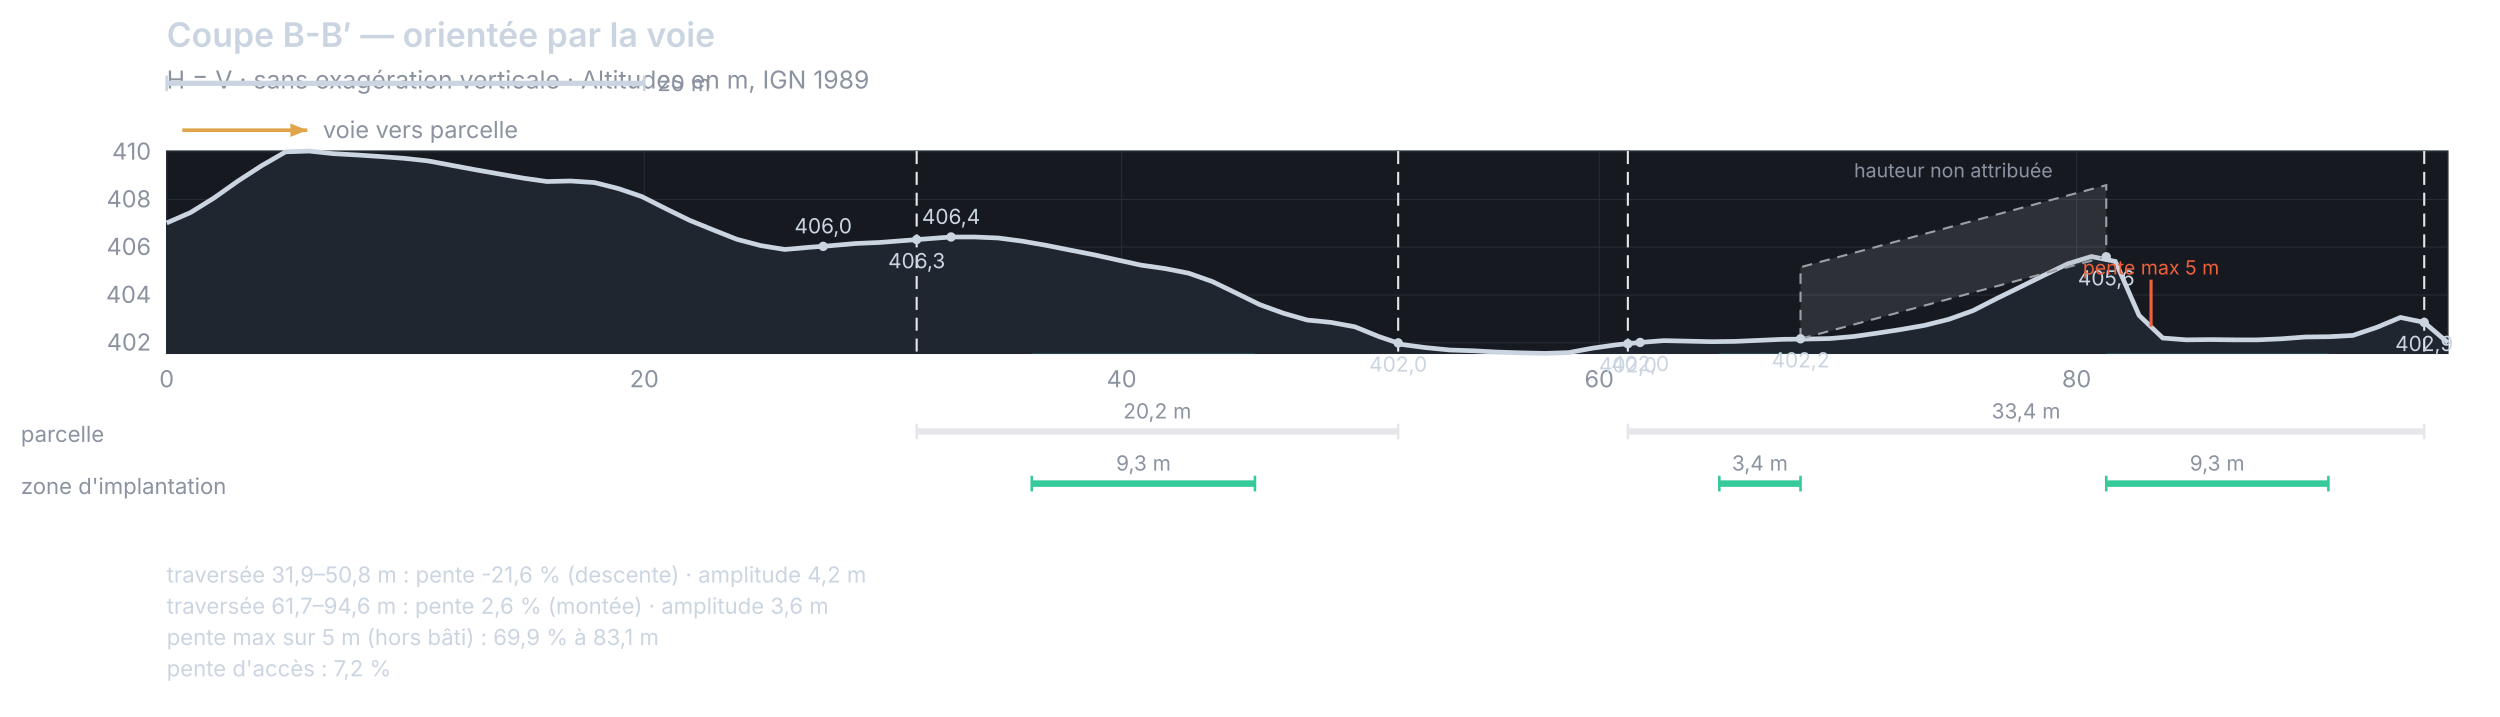
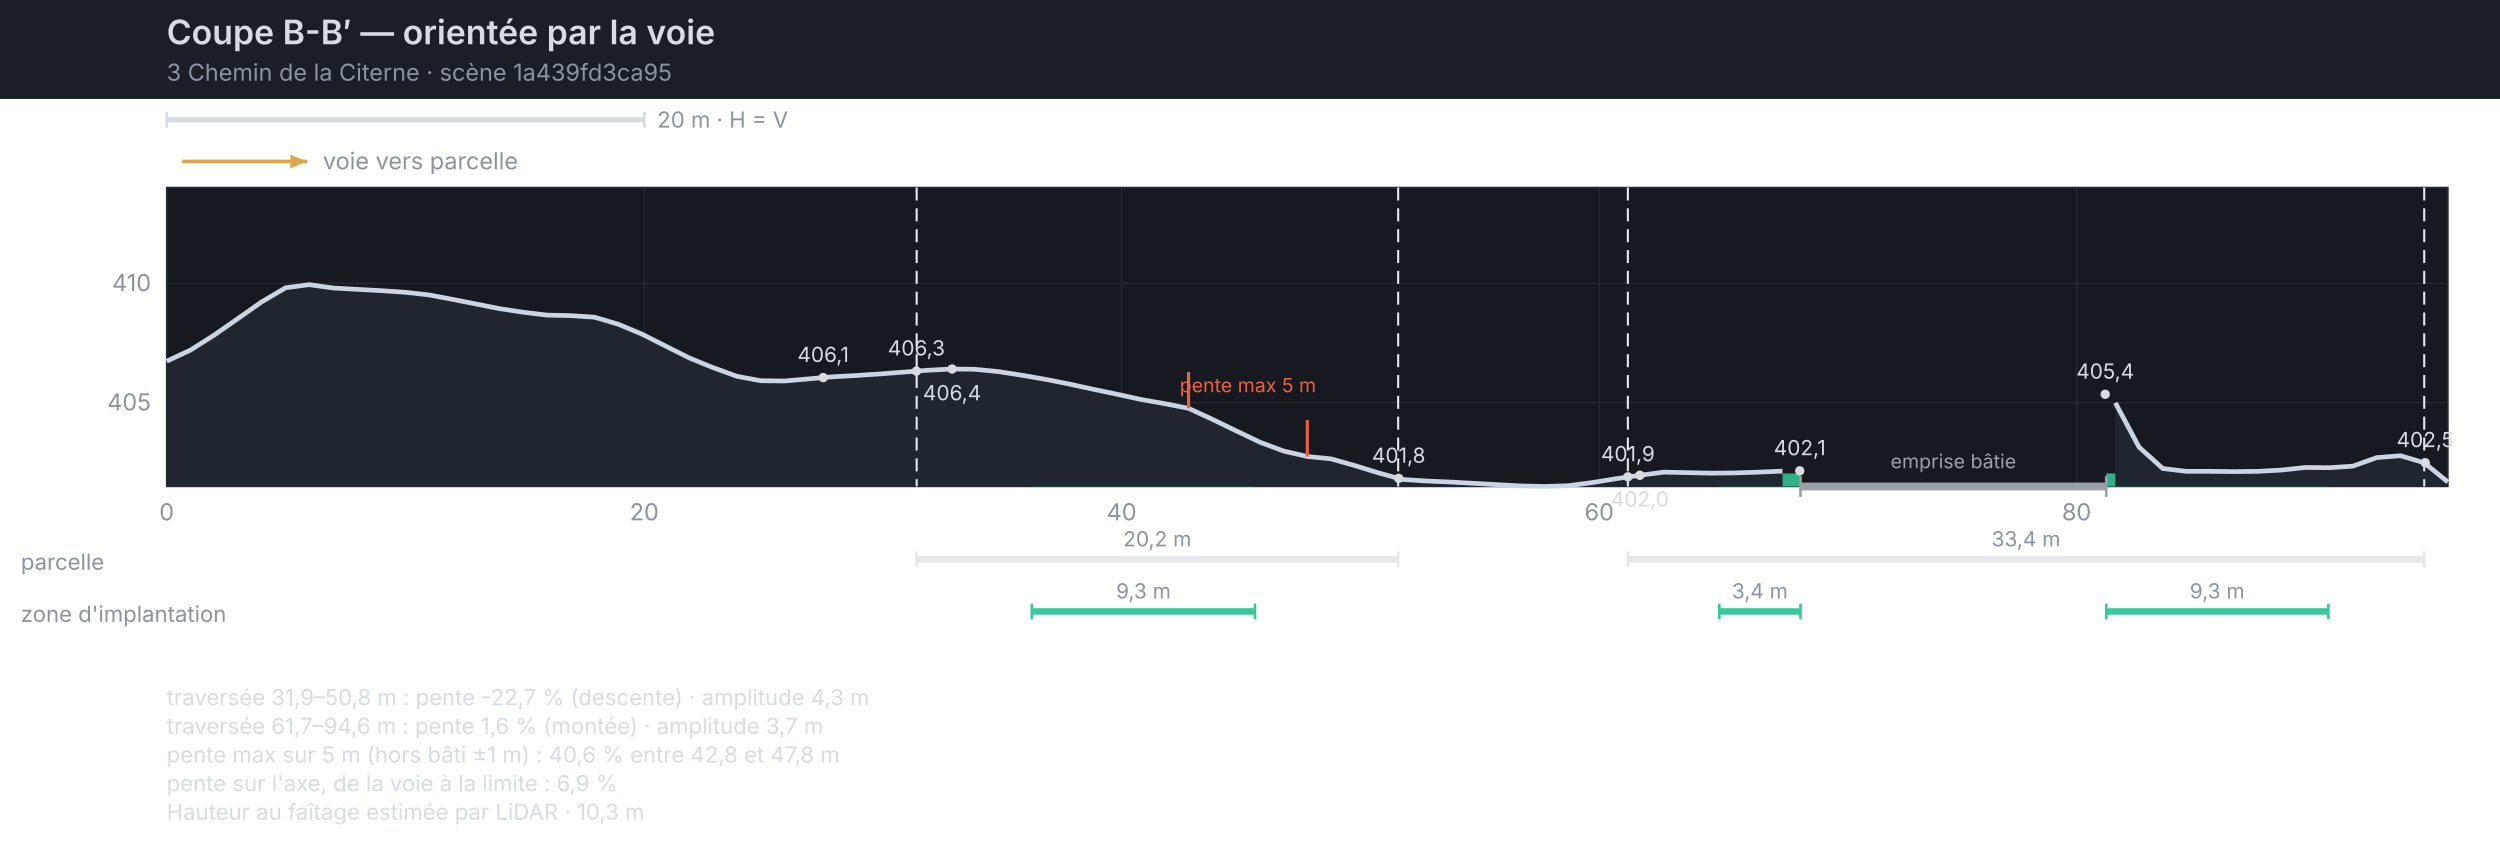
- <svg xmlns="http://www.w3.org/2000/svg" viewBox="0 0 960 275" width="960" height="275" role="img" aria-label="Coupe B-B′ — orientée par la voie" font-family="Inter, sans-serif" style="background:#0f1115">
-   <rect x="64.0" y="58" width="876.0" height="77.7" fill="#161a20" stroke="#262c35" stroke-width="0.5" />
-   <line x1="64.0" y1="58" x2="64.0" y2="135.7" stroke="#262c35" stroke-width="0.4" />
-   <text x="64.0" y="148.7" text-anchor="middle" font-size="9" fill="#8b93a1">0</text>
-   <line x1="247.4" y1="58" x2="247.4" y2="135.7" stroke="#262c35" stroke-width="0.4" />
-   <text x="247.4" y="148.7" text-anchor="middle" font-size="9" fill="#8b93a1">20</text>
-   <line x1="430.7" y1="58" x2="430.7" y2="135.7" stroke="#262c35" stroke-width="0.4" />
-   <text x="430.7" y="148.7" text-anchor="middle" font-size="9" fill="#8b93a1">40</text>
-   <line x1="614.1" y1="58" x2="614.1" y2="135.7" stroke="#262c35" stroke-width="0.4" />
-   <text x="614.1" y="148.7" text-anchor="middle" font-size="9" fill="#8b93a1">60</text>
-   <line x1="797.4" y1="58" x2="797.4" y2="135.7" stroke="#262c35" stroke-width="0.4" />
-   <text x="797.4" y="148.7" text-anchor="middle" font-size="9" fill="#8b93a1">80</text>
-   <line x1="64.0" y1="131.6" x2="940.0" y2="131.6" stroke="#262c35" stroke-width="0.4" />
-   <text x="58.0" y="134.6" text-anchor="end" font-size="9" fill="#8b93a1">402</text>
-   <line x1="64.0" y1="113.3" x2="940.0" y2="113.3" stroke="#262c35" stroke-width="0.4" />
-   <text x="58.0" y="116.3" text-anchor="end" font-size="9" fill="#8b93a1">404</text>
-   <line x1="64.0" y1="94.9" x2="940.0" y2="94.9" stroke="#262c35" stroke-width="0.4" />
-   <text x="58.0" y="97.9" text-anchor="end" font-size="9" fill="#8b93a1">406</text>
-   <line x1="64.0" y1="76.6" x2="940.0" y2="76.6" stroke="#262c35" stroke-width="0.4" />
-   <text x="58.0" y="79.6" text-anchor="end" font-size="9" fill="#8b93a1">408</text>
-   <line x1="64.0" y1="58.3" x2="940.0" y2="58.3" stroke="#262c35" stroke-width="0.4" />
-   <text x="58.0" y="61.3" text-anchor="end" font-size="9" fill="#8b93a1">410</text>
-   <rect x="396.2" y="130.7" width="85.6" height="5" fill="#36c99a" fill-opacity="0.85" />
-   <rect x="660.2" y="130.7" width="31.2" height="5" fill="#36c99a" fill-opacity="0.85" />
-   <rect x="808.8" y="130.7" width="85.3" height="5" fill="#36c99a" fill-opacity="0.85" />
-   <polygon points="64.0,85.6 73.2,81.6 82.2,76.0 91.4,69.5 100.5,63.6 109.7,58.3 118.7,58.0 127.9,59.0 137.0,59.5 146.1,60.1 155.2,60.8 164.4,61.8 173.5,63.5 182.6,65.2 191.7,66.8 200.9,68.4 210.0,69.7 219.1,69.5 228.3,70.1 237.4,72.4 246.5,75.5 255.6,80.1 264.8,84.6 273.9,88.3 283.0,91.9 292.1,94.3 301.3,95.8 310.3,95.0 319.5,94.3 328.6,93.5 337.8,93.1 346.9,92.4 356.0,91.7 365.2,91.0 374.2,91.0 383.4,91.4 392.5,92.6 401.7,94.2 410.7,96.0 419.9,97.8 429.0,99.8 438.1,101.8 447.2,103.1 456.4,104.9 465.5,108.1 474.6,112.5 483.8,117.0 492.9,120.3 502.0,122.9 511.1,123.8 520.3,125.5 529.4,129.2 538.5,132.3 547.6,133.5 556.8,134.4 565.9,134.7 575.0,135.2 584.1,135.5 593.3,135.7 602.3,135.4 611.5,133.7 620.7,132.4 629.8,131.5 638.9,130.8 648.0,131.0 657.2,131.2 666.2,131.1 675.4,130.7 684.5,130.3 693.7,130.2 702.7,130.0 711.9,129.2 721.0,127.9 730.1,126.5 739.2,124.9 748.4,122.6 757.6,119.3 766.6,114.7 775.8,110.2 784.9,105.7 794.0,101.3 803.1,98.5 812.3,100.4 821.4,121.1 830.5,129.8 839.6,130.5 848.8,130.4 857.9,130.5 867.0,130.5 876.1,130.1 885.3,129.4 894.4,129.3 903.5,128.8 912.7,125.7 921.8,121.9 930.9,123.8 940.0,131.6 940.0,135.7 64.0,135.7" fill="#1f2630" stroke="none" />
-   <polyline points="64.0,85.6 73.2,81.6 82.2,76.0 91.4,69.5 100.5,63.6 109.7,58.3 118.7,58.0 127.9,59.0 137.0,59.5 146.1,60.1 155.2,60.8 164.4,61.8 173.5,63.5 182.6,65.2 191.7,66.8 200.9,68.4 210.0,69.7 219.1,69.5 228.3,70.1 237.4,72.4 246.5,75.5 255.6,80.1 264.8,84.6 273.9,88.3 283.0,91.9 292.1,94.3 301.3,95.8 310.3,95.0 319.5,94.3 328.6,93.5 337.8,93.1 346.9,92.4 356.0,91.7 365.2,91.0 374.2,91.0 383.4,91.4 392.5,92.6 401.7,94.2 410.7,96.0 419.9,97.8 429.0,99.8 438.1,101.8 447.2,103.1 456.4,104.9 465.5,108.1 474.6,112.5 483.8,117.0 492.9,120.3 502.0,122.9 511.1,123.8 520.3,125.5 529.4,129.2 538.5,132.3 547.6,133.5 556.8,134.4 565.9,134.7 575.0,135.2 584.1,135.5 593.3,135.7 602.3,135.4 611.5,133.7 620.7,132.4 629.8,131.5 638.9,130.8 648.0,131.0 657.2,131.2 666.2,131.1 675.4,130.7 684.5,130.3 693.7,130.2 702.7,130.0 711.9,129.2 721.0,127.9 730.1,126.5 739.2,124.9 748.4,122.6 757.6,119.3 766.6,114.7 775.8,110.2 784.9,105.7 794.0,101.3 803.1,98.5 812.3,100.4 821.4,121.1 830.5,129.8 839.6,130.5 848.8,130.4 857.9,130.5 867.0,130.5 876.1,130.1 885.3,129.4 894.4,129.3 903.5,128.8 912.7,125.7 921.8,121.9 930.9,123.8 940.0,131.6" fill="none" stroke="#cbd5e1" stroke-width="1.8" />
-   <polygon points="691.4,130.1 808.8,98.6 808.8,71.1 691.4,102.6" fill="#9aa0a6" fill-opacity="0.18" stroke="#9aa0a6" stroke-width="0.8" stroke-dasharray="4 3" />
-   <text x="750.1" y="68.1" text-anchor="middle" font-size="7.5" fill="#8b93a1">hauteur non attribuée</text>
-   <line x1="352.0" y1="58" x2="352.0" y2="135.7" stroke="#e5e7eb" stroke-width="0.8" stroke-dasharray="5 3" />
-   <line x1="536.9" y1="58" x2="536.9" y2="135.7" stroke="#e5e7eb" stroke-width="0.8" stroke-dasharray="5 3" />
-   <line x1="625.1" y1="58" x2="625.1" y2="135.7" stroke="#e5e7eb" stroke-width="0.8" stroke-dasharray="5 3" />
-   <line x1="930.9" y1="58" x2="930.9" y2="135.7" stroke="#e5e7eb" stroke-width="0.8" stroke-dasharray="5 3" />
-   <circle cx="316.1" cy="94.6" r="1.8" fill="#cbd5e1" />
-   <text x="316.1" y="89.6" text-anchor="middle" font-size="8" fill="#cbd5e1">406,0</text>
-   <circle cx="352.0" cy="92.0" r="1.8" fill="#cbd5e1" />
-   <text x="352.0" y="103.0" text-anchor="middle" font-size="8" fill="#cbd5e1">406,3</text>
-   <circle cx="536.9" cy="131.7" r="1.8" fill="#cbd5e1" />
-   <text x="536.9" y="142.7" text-anchor="middle" font-size="8" fill="#cbd5e1">402,0</text>
-   <circle cx="625.1" cy="132.0" r="1.8" fill="#cbd5e1" />
-   <text x="625.1" y="143.0" text-anchor="middle" font-size="8" fill="#cbd5e1">402,0</text>
-   <circle cx="930.9" cy="123.8" r="1.8" fill="#cbd5e1" />
-   <text x="930.9" y="134.8" text-anchor="middle" font-size="8" fill="#cbd5e1">402,9</text>
-   <circle cx="365.2" cy="91.0" r="1.8" fill="#cbd5e1" />
-   <text x="365.2" y="86.0" text-anchor="middle" font-size="8" fill="#cbd5e1">406,4</text>
-   <circle cx="629.8" cy="131.5" r="1.8" fill="#cbd5e1" />
-   <text x="629.8" y="142.5" text-anchor="middle" font-size="8" fill="#cbd5e1">402,0</text>
-   <circle cx="691.4" cy="130.1" r="1.8" fill="#cbd5e1" />
-   <text x="691.4" y="141.1" text-anchor="middle" font-size="8" fill="#cbd5e1">402,2</text>
-   <circle cx="808.8" cy="98.6" r="1.8" fill="#cbd5e1" />
-   <text x="808.8" y="109.6" text-anchor="middle" font-size="8" fill="#cbd5e1">405,6</text>
-   <line x1="70.0" y1="50.0" x2="118.0" y2="50.0" stroke="#e0a44a" stroke-width="1.4" />
-   <polygon points="118.0,50.0 111.5,52.6 111.5,47.4" fill="#e0a44a" />
-   <text x="124.0" y="53.0" font-size="9" fill="#8b93a1">voie vers parcelle</text>
-   <text x="64" y="18" font-size="13" font-weight="600" fill="#cbd5e1">Coupe B-B′ — orientée par la voie</text>
-   <text x="64" y="34" font-size="9.5" fill="#8b93a1">H = V · sans exagération verticale · Altitudes en m, IGN 1989</text>
-   <line x1="64.0" y1="32.0" x2="247.4" y2="32.0" stroke="#cbd5e1" stroke-width="2" />
-   <line x1="64.0" y1="29.0" x2="64.0" y2="35.0" stroke="#cbd5e1" stroke-width="1" />
-   <line x1="247.4" y1="29.0" x2="247.4" y2="35.0" stroke="#cbd5e1" stroke-width="1" />
-   <text x="252.4" y="35.0" font-size="8.5" fill="#8b93a1">20 m</text>
-   <text x="8" y="169.7" font-size="8.5" fill="#8b93a1">parcelle</text>
-   <line x1="352.0" y1="165.7" x2="536.9" y2="165.7" stroke="#e5e7eb" stroke-width="2.5" />
-   <line x1="352.0" y1="162.7" x2="352.0" y2="168.7" stroke="#e5e7eb" stroke-width="1" />
-   <line x1="536.9" y1="162.7" x2="536.9" y2="168.7" stroke="#e5e7eb" stroke-width="1" />
-   <text x="444.4" y="160.7" text-anchor="middle" font-size="8" fill="#8b93a1">20,2 m</text>
-   <line x1="625.1" y1="165.7" x2="930.9" y2="165.7" stroke="#e5e7eb" stroke-width="2.5" />
-   <line x1="625.1" y1="162.7" x2="625.1" y2="168.7" stroke="#e5e7eb" stroke-width="1" />
-   <line x1="930.9" y1="162.7" x2="930.9" y2="168.7" stroke="#e5e7eb" stroke-width="1" />
-   <text x="778.0" y="160.7" text-anchor="middle" font-size="8" fill="#8b93a1">33,4 m</text>
-   <text x="8" y="189.7" font-size="8.5" fill="#8b93a1">zone d'implantation</text>
-   <line x1="396.2" y1="185.7" x2="481.9" y2="185.7" stroke="#36c99a" stroke-width="2.5" />
-   <line x1="396.2" y1="182.7" x2="396.2" y2="188.7" stroke="#36c99a" stroke-width="1" />
-   <line x1="481.9" y1="182.7" x2="481.9" y2="188.7" stroke="#36c99a" stroke-width="1" />
-   <text x="439.1" y="180.7" text-anchor="middle" font-size="8" fill="#8b93a1">9,3 m</text>
-   <line x1="660.2" y1="185.7" x2="691.4" y2="185.7" stroke="#36c99a" stroke-width="2.5" />
-   <line x1="660.2" y1="182.7" x2="660.2" y2="188.7" stroke="#36c99a" stroke-width="1" />
-   <line x1="691.4" y1="182.7" x2="691.4" y2="188.7" stroke="#36c99a" stroke-width="1" />
-   <text x="675.8" y="180.7" text-anchor="middle" font-size="8" fill="#8b93a1">3,4 m</text>
-   <line x1="808.8" y1="185.7" x2="894.1" y2="185.7" stroke="#36c99a" stroke-width="2.5" />
-   <line x1="808.8" y1="182.7" x2="808.8" y2="188.7" stroke="#36c99a" stroke-width="1" />
-   <line x1="894.1" y1="182.7" x2="894.1" y2="188.7" stroke="#36c99a" stroke-width="1" />
-   <text x="851.4" y="180.7" text-anchor="middle" font-size="8" fill="#8b93a1">9,3 m</text>
-   <line x1="826.0" y1="125.4" x2="826.0" y2="107.4" stroke="#f0603a" stroke-width="1.2" />
-   <text x="826.0" y="105.4" text-anchor="middle" font-size="7.5" fill="#f0603a">pente max 5 m</text>
-   <text x="64" y="223.7" font-size="8.5" fill="#cbd5e1">traversée 31,9–50,8 m : pente -21,6 % (descente) · amplitude 4,2 m</text>
-   <text x="64" y="235.7" font-size="8.5" fill="#cbd5e1">traversée 61,7–94,6 m : pente 2,6 % (montée) · amplitude 3,6 m</text>
-   <text x="64" y="247.7" font-size="8.5" fill="#cbd5e1">pente max sur 5 m (hors bâti) : 69,9 % à 83,1 m</text>
-   <text x="64" y="259.7" font-size="8.5" fill="#cbd5e1">pente d'accès : 7,2 %</text>
+ <svg xmlns="http://www.w3.org/2000/svg" viewBox="0 0 960 328" width="960" height="328" role="img" aria-label="Coupe B-B′ — orientée par la voie" font-family="Inter, Helvetica, Arial, sans-serif" style="background:#0f1115">
+   <rect x="0" y="0" width="960" height="38" fill="#1a1f27" />
+   <text x="64" y="17" font-size="13" font-weight="600" fill="#d7dce3">Coupe B-B′ — orientée par la voie</text>
+   <text x="64" y="31" font-size="9" fill="#8b93a1">3 Chemin de la Citerne · scène 1a439fd3ca95</text>
+   <rect x="64.0" y="72" width="876.0" height="114.8" fill="#161a20" stroke="#262c35" stroke-width="0.6" />
+   <line x1="64.0" y1="72" x2="64.0" y2="186.8" stroke="#262c35" stroke-width="0.4" />
+   <text x="64.0" y="199.8" text-anchor="middle" font-size="9" fill="#8b93a1">0</text>
+   <line x1="247.4" y1="72" x2="247.4" y2="186.8" stroke="#262c35" stroke-width="0.4" />
+   <text x="247.4" y="199.8" text-anchor="middle" font-size="9" fill="#8b93a1">20</text>
+   <line x1="430.7" y1="72" x2="430.7" y2="186.8" stroke="#262c35" stroke-width="0.4" />
+   <text x="430.7" y="199.8" text-anchor="middle" font-size="9" fill="#8b93a1">40</text>
+   <line x1="614.1" y1="72" x2="614.1" y2="186.8" stroke="#262c35" stroke-width="0.4" />
+   <text x="614.1" y="199.8" text-anchor="middle" font-size="9" fill="#8b93a1">60</text>
+   <line x1="797.4" y1="72" x2="797.4" y2="186.8" stroke="#262c35" stroke-width="0.4" />
+   <text x="797.4" y="199.8" text-anchor="middle" font-size="9" fill="#8b93a1">80</text>
+   <line x1="64.0" y1="154.6" x2="940.0" y2="154.6" stroke="#262c35" stroke-width="0.4" />
+   <text x="58.0" y="157.6" text-anchor="end" font-size="9" fill="#8b93a1">405</text>
+   <line x1="64.0" y1="108.8" x2="940.0" y2="108.8" stroke="#262c35" stroke-width="0.4" />
+   <text x="58.0" y="111.8" text-anchor="end" font-size="9" fill="#8b93a1">410</text>
+   <rect x="396.2" y="181.8" width="85.6" height="5" fill="#36c99a" fill-opacity="0.85" />
+   <rect x="660.2" y="181.8" width="31.2" height="5" fill="#36c99a" fill-opacity="0.85" />
+   <rect x="808.8" y="181.8" width="85.3" height="5" fill="#36c99a" fill-opacity="0.85" />
+   <polygon points="64.0,138.7 73.2,134.4 82.2,128.7 91.4,122.3 100.5,115.9 109.7,110.5 118.7,109.3 127.9,110.6 137.0,111.1 146.1,111.6 155.2,112.2 164.4,113.2 173.5,114.9 182.6,116.7 191.7,118.5 200.9,119.9 210.0,121.0 219.1,121.2 228.3,121.8 237.4,124.5 246.5,128.3 255.6,132.9 264.8,137.5 273.9,141.2 283.0,144.5 292.1,146.2 301.3,146.3 310.3,145.5 319.5,144.7 328.6,144.2 337.8,143.6 346.9,142.9 356.0,142.2 365.2,141.7 374.2,141.8 383.4,142.7 392.5,144.1 401.7,145.7 410.7,147.5 419.9,149.5 429.0,151.4 438.1,153.4 447.2,155.0 456.4,156.8 465.5,161.0 474.6,165.4 483.8,169.8 492.9,173.2 502.0,175.3 511.1,176.2 520.3,178.8 529.4,181.6 538.5,184.1 547.6,184.7 556.8,185.1 565.9,185.6 575.0,186.1 584.1,186.6 593.3,186.8 602.3,186.5 611.5,185.3 620.7,183.8 629.8,182.5 638.9,181.3 648.0,181.5 657.2,181.7 666.2,181.6 675.4,181.3 684.5,180.9 684.5,186.8 64.0,186.8" fill="#1f2630" stroke="none" />
+   <polyline points="64.0,138.7 73.2,134.4 82.2,128.7 91.4,122.3 100.5,115.9 109.7,110.5 118.7,109.3 127.9,110.6 137.0,111.1 146.1,111.6 155.2,112.2 164.4,113.2 173.5,114.9 182.6,116.7 191.7,118.5 200.9,119.9 210.0,121.0 219.1,121.2 228.3,121.8 237.4,124.5 246.5,128.3 255.6,132.9 264.8,137.5 273.9,141.2 283.0,144.5 292.1,146.2 301.3,146.3 310.3,145.5 319.5,144.7 328.6,144.2 337.8,143.6 346.9,142.9 356.0,142.2 365.2,141.7 374.2,141.8 383.4,142.7 392.5,144.1 401.7,145.7 410.7,147.5 419.9,149.5 429.0,151.4 438.1,153.4 447.2,155.0 456.4,156.8 465.5,161.0 474.6,165.4 483.8,169.8 492.9,173.2 502.0,175.3 511.1,176.2 520.3,178.8 529.4,181.6 538.5,184.1 547.6,184.7 556.8,185.1 565.9,185.6 575.0,186.1 584.1,186.6 593.3,186.8 602.3,186.5 611.5,185.3 620.7,183.8 629.8,182.5 638.9,181.3 648.0,181.5 657.2,181.7 666.2,181.6 675.4,181.3 684.5,180.9" fill="none" stroke="#cbd5e1" stroke-width="1.8" />
+   <polygon points="812.3,154.7 821.4,171.7 830.5,179.9 839.6,181.0 848.8,181.0 857.9,181.1 867.0,181.0 876.1,180.5 885.3,179.5 894.4,179.6 903.5,179.0 912.7,175.7 921.8,175.0 930.9,177.7 940.0,185.1 940.0,186.8 812.3,186.8" fill="#1f2630" stroke="none" />
+   <polyline points="812.3,154.7 821.4,171.7 830.5,179.9 839.6,181.0 848.8,181.0 857.9,181.1 867.0,181.0 876.1,180.5 885.3,179.5 894.4,179.6 903.5,179.0 912.7,175.7 921.8,175.0 930.9,177.7 940.0,185.1" fill="none" stroke="#cbd5e1" stroke-width="1.8" />
+   <line x1="691.4" y1="186.8" x2="808.8" y2="186.8" stroke="#9aa0a6" stroke-width="3" />
+   <line x1="691.4" y1="182.8" x2="691.4" y2="190.8" stroke="#9aa0a6" stroke-width="1" />
+   <line x1="808.8" y1="182.8" x2="808.8" y2="190.8" stroke="#9aa0a6" stroke-width="1" />
+   <text x="750.1" y="179.8" text-anchor="middle" font-size="7.5" fill="#9aa0a6">emprise bâtie</text>
+   <line x1="352.0" y1="72" x2="352.0" y2="186.8" stroke="#e5e7eb" stroke-width="0.8" stroke-dasharray="5 3" />
+   <line x1="536.9" y1="72" x2="536.9" y2="186.8" stroke="#e5e7eb" stroke-width="0.8" stroke-dasharray="5 3" />
+   <line x1="625.1" y1="72" x2="625.1" y2="186.8" stroke="#e5e7eb" stroke-width="0.8" stroke-dasharray="5 3" />
+   <line x1="930.9" y1="72" x2="930.9" y2="186.8" stroke="#e5e7eb" stroke-width="0.8" stroke-dasharray="5 3" />
+   <line x1="456.4" y1="156.8" x2="456.4" y2="142.8" stroke="#f0603a" stroke-width="1.2" />
+   <line x1="502.0" y1="175.3" x2="502.0" y2="161.3" stroke="#f0603a" stroke-width="1.2" />
+   <text x="479.2" y="150.6" text-anchor="middle" font-size="7.5" fill="#f0603a">pente max 5 m</text>
+   <circle cx="316.1" cy="145.0" r="1.8" fill="#d7dce3" />
+   <text x="316.1" y="139.0" text-anchor="middle" font-size="8" fill="#d7dce3">406,1</text>
+   <circle cx="351.9" cy="142.5" r="1.8" fill="#d7dce3" />
+   <text x="351.9" y="136.5" text-anchor="middle" font-size="8" fill="#d7dce3">406,3</text>
+   <circle cx="365.6" cy="141.7" r="1.8" fill="#d7dce3" />
+   <text x="365.6" y="153.7" text-anchor="middle" font-size="8" fill="#d7dce3">406,4</text>
+   <circle cx="537.1" cy="183.7" r="1.8" fill="#d7dce3" />
+   <text x="537.1" y="177.7" text-anchor="middle" font-size="8" fill="#d7dce3">401,8</text>
+   <circle cx="625.1" cy="183.1" r="1.8" fill="#d7dce3" />
+   <text x="625.1" y="177.1" text-anchor="middle" font-size="8" fill="#d7dce3">401,9</text>
+   <circle cx="629.7" cy="182.5" r="1.8" fill="#d7dce3" />
+   <text x="629.7" y="194.5" text-anchor="middle" font-size="8" fill="#d7dce3">402,0</text>
+   <circle cx="691.1" cy="180.8" r="1.8" fill="#d7dce3" />
+   <text x="691.1" y="174.8" text-anchor="middle" font-size="8" fill="#d7dce3">402,1</text>
+   <circle cx="808.4" cy="151.4" r="1.8" fill="#d7dce3" />
+   <text x="808.4" y="145.4" text-anchor="middle" font-size="8" fill="#d7dce3">405,4</text>
+   <circle cx="931.3" cy="177.7" r="1.8" fill="#d7dce3" />
+   <text x="931.3" y="171.7" text-anchor="middle" font-size="8" fill="#d7dce3">402,5</text>
+   <line x1="70.0" y1="62.0" x2="118.0" y2="62.0" stroke="#e0a44a" stroke-width="1.4" />
+   <polygon points="118.0,62.0 111.5,64.6 111.5,59.4" fill="#e0a44a" />
+   <text x="124.0" y="65.0" font-size="9" fill="#8b93a1">voie vers parcelle</text>
+   <line x1="64.0" y1="46.0" x2="247.4" y2="46.0" stroke="#d7dce3" stroke-width="2" />
+   <line x1="64.0" y1="43.0" x2="64.0" y2="49.0" stroke="#d7dce3" stroke-width="1" />
+   <line x1="247.4" y1="43.0" x2="247.4" y2="49.0" stroke="#d7dce3" stroke-width="1" />
+   <text x="252.4" y="49.0" font-size="8.5" fill="#8b93a1">20 m · H = V</text>
+   <text x="8" y="218.8" font-size="8.5" fill="#8b93a1">parcelle</text>
+   <line x1="352.0" y1="214.8" x2="536.9" y2="214.8" stroke="#e5e7eb" stroke-width="2.5" />
+   <line x1="352.0" y1="211.8" x2="352.0" y2="217.8" stroke="#e5e7eb" stroke-width="1" />
+   <line x1="536.9" y1="211.8" x2="536.9" y2="217.8" stroke="#e5e7eb" stroke-width="1" />
+   <text x="444.4" y="209.8" text-anchor="middle" font-size="8" fill="#8b93a1">20,2 m</text>
+   <line x1="625.1" y1="214.8" x2="930.9" y2="214.8" stroke="#e5e7eb" stroke-width="2.5" />
+   <line x1="625.1" y1="211.8" x2="625.1" y2="217.8" stroke="#e5e7eb" stroke-width="1" />
+   <line x1="930.9" y1="211.8" x2="930.9" y2="217.8" stroke="#e5e7eb" stroke-width="1" />
+   <text x="778.0" y="209.8" text-anchor="middle" font-size="8" fill="#8b93a1">33,4 m</text>
+   <text x="8" y="238.8" font-size="8.5" fill="#8b93a1">zone d'implantation</text>
+   <line x1="396.2" y1="234.8" x2="481.9" y2="234.8" stroke="#36c99a" stroke-width="2.5" />
+   <line x1="396.2" y1="231.8" x2="396.2" y2="237.8" stroke="#36c99a" stroke-width="1" />
+   <line x1="481.9" y1="231.8" x2="481.9" y2="237.8" stroke="#36c99a" stroke-width="1" />
+   <text x="439.1" y="229.8" text-anchor="middle" font-size="8" fill="#8b93a1">9,3 m</text>
+   <line x1="660.2" y1="234.8" x2="691.4" y2="234.8" stroke="#36c99a" stroke-width="2.5" />
+   <line x1="660.2" y1="231.8" x2="660.2" y2="237.8" stroke="#36c99a" stroke-width="1" />
+   <line x1="691.4" y1="231.8" x2="691.4" y2="237.8" stroke="#36c99a" stroke-width="1" />
+   <text x="675.8" y="229.8" text-anchor="middle" font-size="8" fill="#8b93a1">3,4 m</text>
+   <line x1="808.8" y1="234.8" x2="894.1" y2="234.8" stroke="#36c99a" stroke-width="2.5" />
+   <line x1="808.8" y1="231.8" x2="808.8" y2="237.8" stroke="#36c99a" stroke-width="1" />
+   <line x1="894.1" y1="231.8" x2="894.1" y2="237.8" stroke="#36c99a" stroke-width="1" />
+   <text x="851.4" y="229.8" text-anchor="middle" font-size="8" fill="#8b93a1">9,3 m</text>
+   <text x="64" y="270.8" font-size="8.5" fill="#d7dce3">traversée 31,9–50,8 m : pente -22,7 % (descente) · amplitude 4,3 m</text>
+   <text x="64" y="281.8" font-size="8.5" fill="#d7dce3">traversée 61,7–94,6 m : pente 1,6 % (montée) · amplitude 3,7 m</text>
+   <text x="64" y="292.8" font-size="8.5" fill="#d7dce3">pente max sur 5 m (hors bâti ±1 m) : 40,6 % entre 42,8 et 47,8 m</text>
+   <text x="64" y="303.8" font-size="8.5" fill="#d7dce3">pente sur l'axe, de la voie à la limite : 6,9 %</text>
+   <text x="64" y="314.8" font-size="8.5" fill="#d7dce3">Hauteur au faîtage estimée par LiDAR · 10,3 m</text>
</svg>
